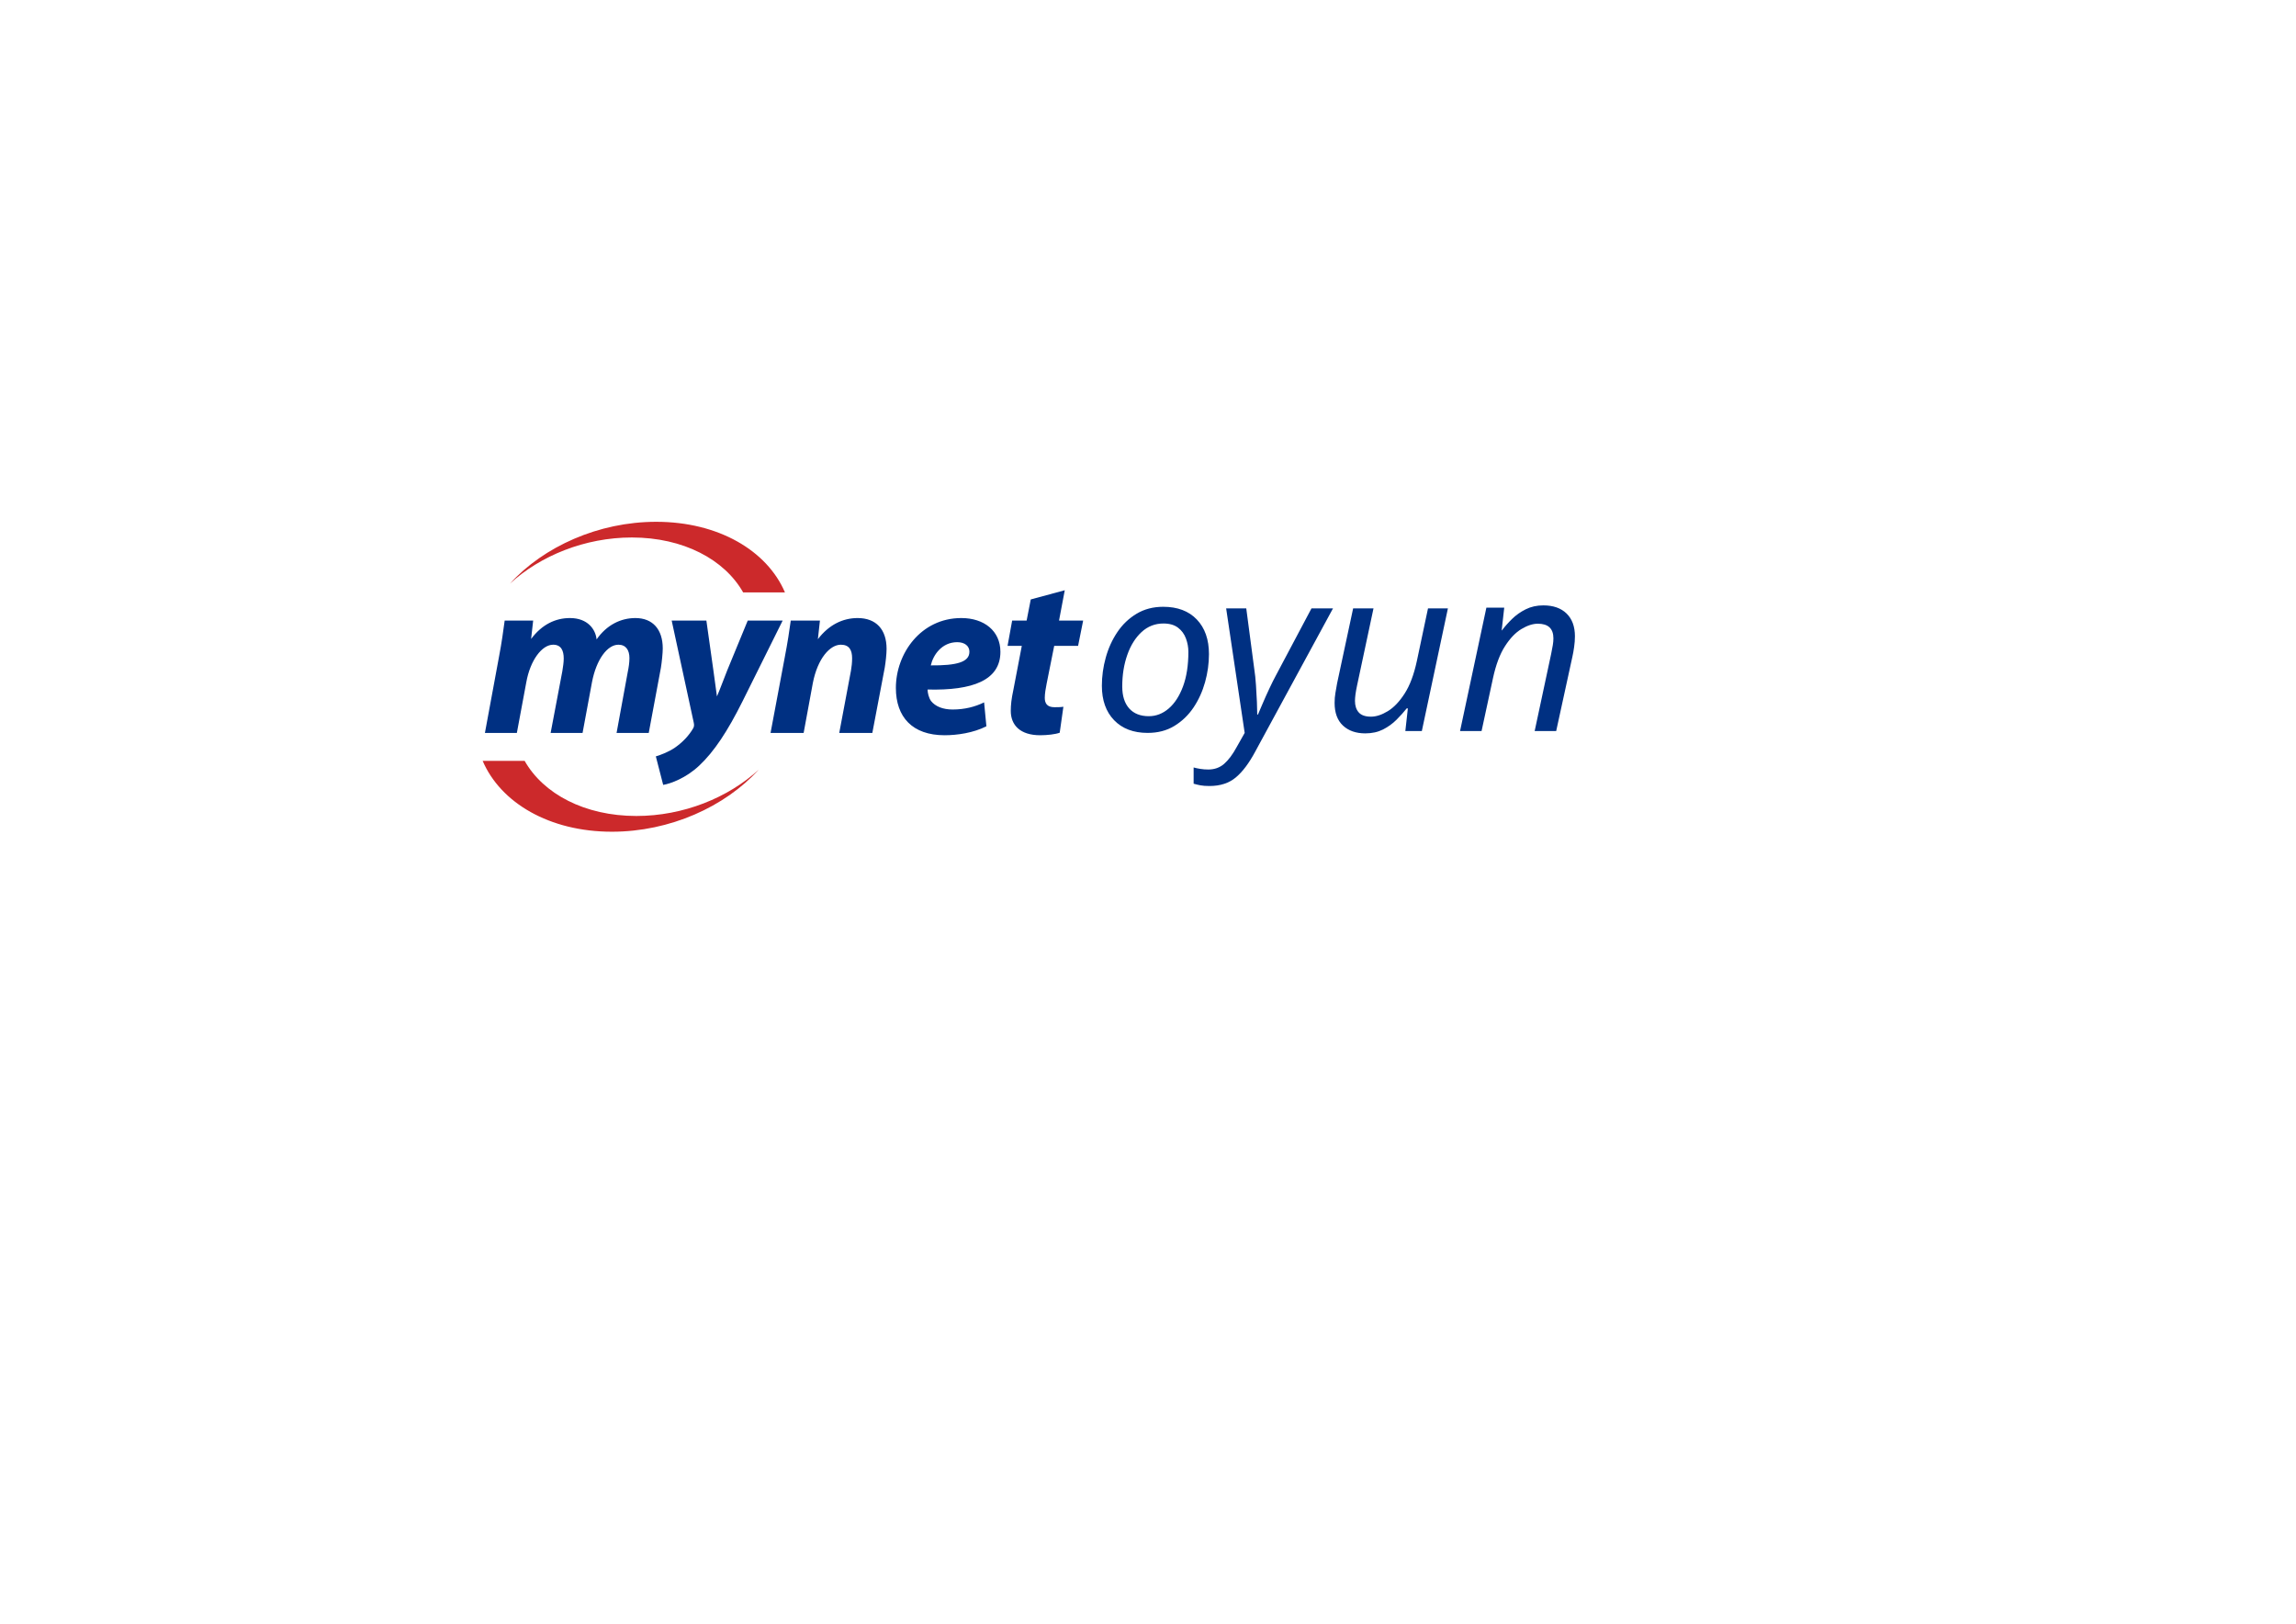
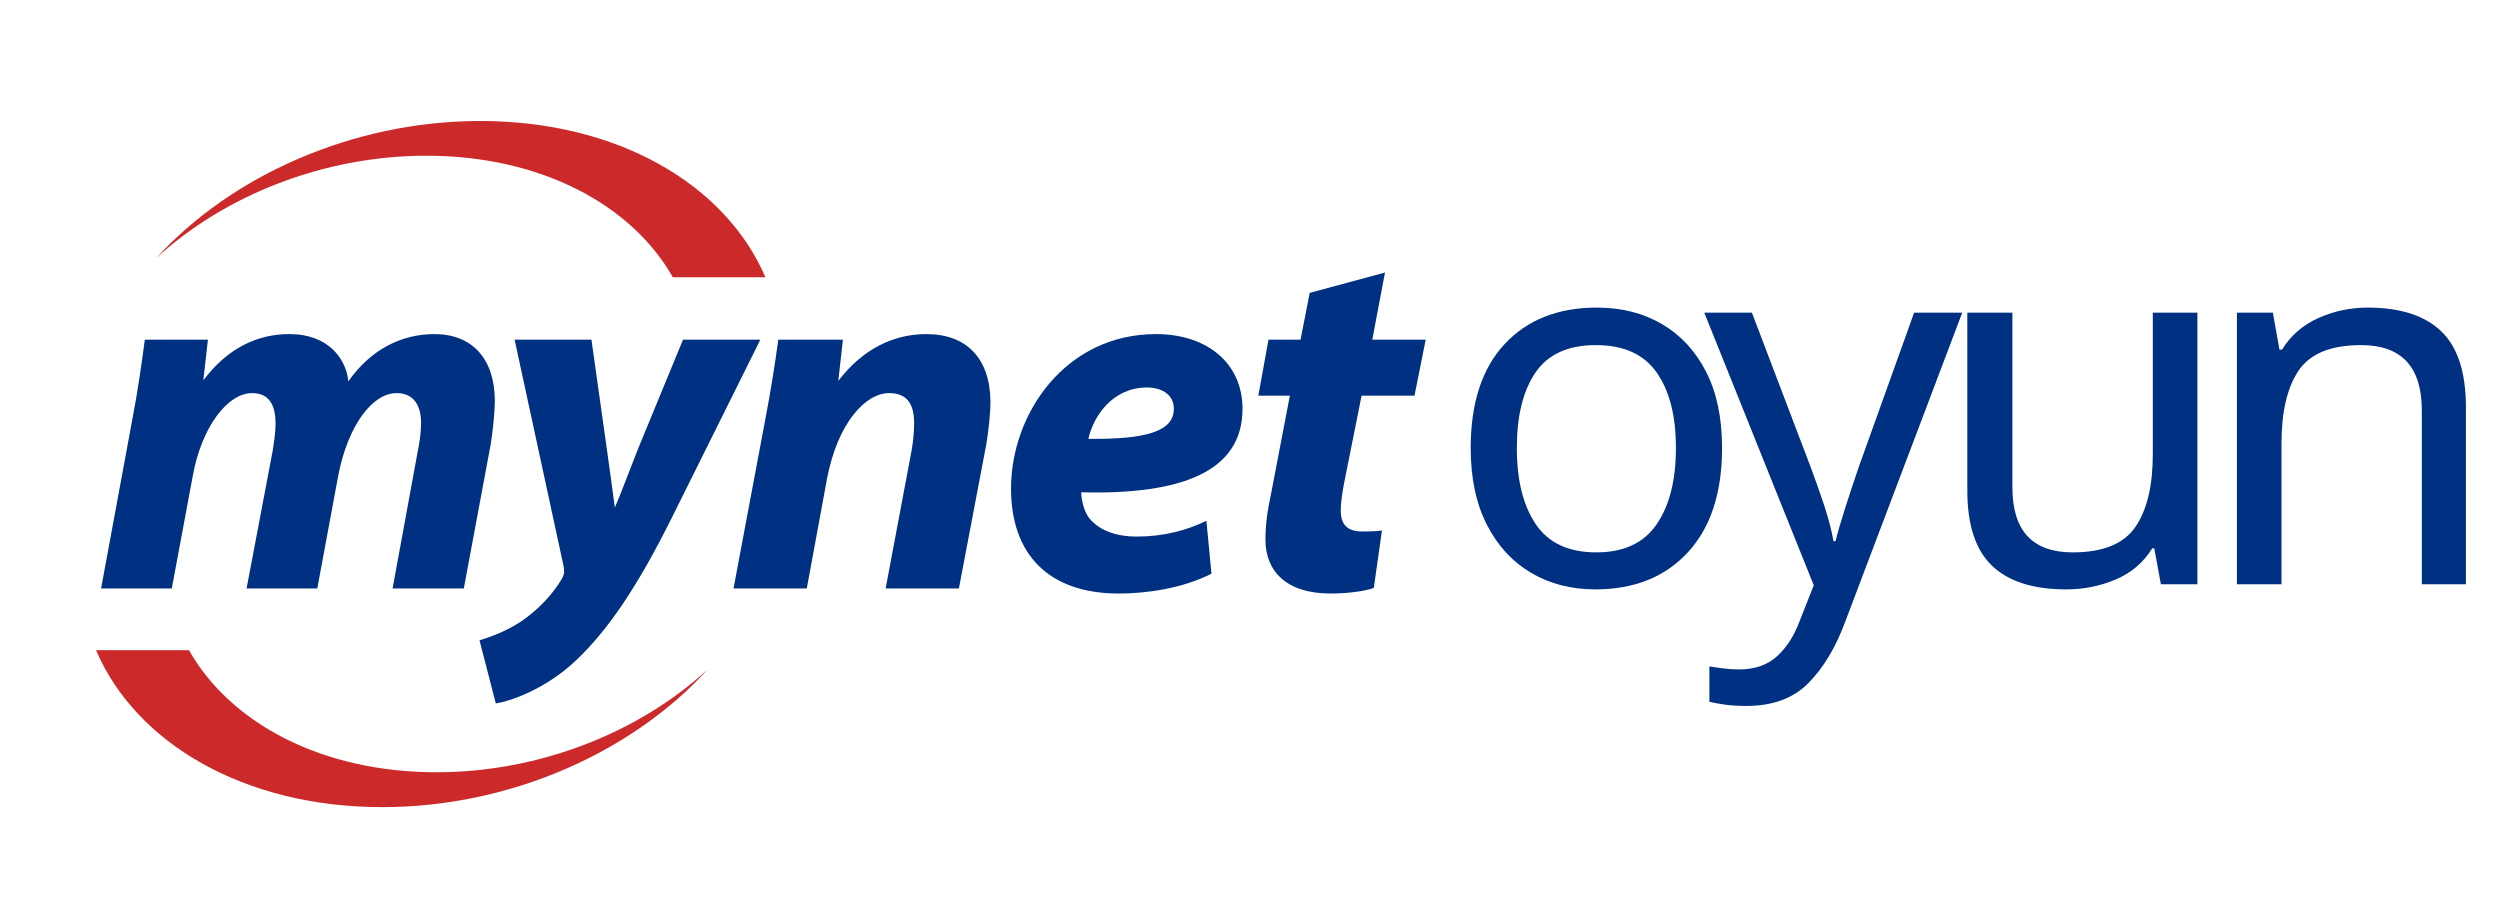
- <svg xmlns="http://www.w3.org/2000/svg" viewBox="0 0 1122.52 793.7" height="793.7" width="1122.52" xml:space="preserve" id="svg2" version="1.1">
-   <defs id="defs6">
-     <clipPath id="clipPath18" clipPathUnits="userSpaceOnUse">
-       <path id="path16" d="M 0,595.275 H 841.89 V 0 H 0 Z" />
-     </clipPath>
-   </defs>
-   <g transform="matrix(1.333333,0,0,-1.333333,0,793.7)" id="g10">
+ <svg xmlns="http://www.w3.org/2000/svg" xmlns:xlink="http://www.w3.org/1999/xlink" version="1.1" id="svg2" x="0px" y="0px" width="552px" height="201px" viewBox="214.76 228.35 552 201" enable-background="new 214.76 228.35 552 201" xml:space="preserve">
+   <g id="g10" transform="matrix(1.333333,0,0,-1.333333,0,793.7)">
    <g id="g12">
-       <g clip-path="url(#clipPath18)" id="g14">
-         <g transform="translate(278.2236,313.1201)" id="g20">
-           <path id="path22" style="fill:#cc292b;fill-opacity:1;fill-rule:nonzero;stroke:none" d="m 0,0 c -12.38,-13.615 -32.575,-22.769 -53.849,-22.769 -22.91,0 -40.825,10.615 -47.399,25.987 h 15.392 c 6.853,-12.097 22.004,-20.213 40.975,-20.213 17.235,0 33.679,6.699 44.881,16.995 m -91.248,68.179 c 12.331,13.56 32.446,22.676 53.636,22.676 22.82,0 40.664,-10.571 47.213,-25.881 H -5.73 c -6.826,12.048 -21.917,20.131 -40.813,20.131 -17.168,0 -33.548,-6.671 -44.705,-16.926" />
-         </g>
-         <g transform="translate(177.8091,326.5649)" id="g24">
-           <path id="path26" style="fill:#003082;fill-opacity:1;fill-rule:nonzero;stroke:none" d="m 0,0 5.139,27.801 c 1.011,5.223 1.6,9.689 2.106,13.395 h 10.446 l -0.757,-6.739 c 3.959,5.308 8.929,7.667 14.237,7.667 6.571,0 9.435,-4.212 9.772,-7.836 3.707,5.308 8.847,7.836 14.238,7.836 6.319,0 10.026,-4.128 10.026,-11.121 0,-1.685 -0.337,-4.971 -0.674,-7.076 L 60.068,0 H 48.273 L 52.4,22.494 c 0.338,1.601 0.59,3.37 0.59,4.97 0,2.865 -1.263,4.887 -4.043,4.887 -4.044,0 -8.088,-5.392 -9.688,-13.732 L 35.804,0 h -11.71 l 4.297,22.662 c 0.252,1.601 0.505,3.202 0.505,4.634 0,2.865 -0.927,5.055 -3.875,5.055 -4.128,0 -8.425,-5.729 -9.857,-13.816 L 11.709,0 Z m 81.204,41.196 2.527,-17.944 c 0.59,-4.296 1.011,-7.245 1.348,-9.856 1.095,2.526 2.022,5.139 3.792,9.604 l 7.497,18.196 h 12.805 L 94.43,11.542 C 88.955,0.59 84.068,-6.823 78.592,-11.963 73.791,-16.511 68.062,-18.618 65.365,-19.039 L 62.67,-8.593 c 1.937,0.59 4.633,1.601 6.992,3.201 2.78,1.938 5.139,4.382 6.739,7.162 0.338,0.673 0.338,1.179 0.169,2.022 l -8.088,37.404 z m 131.413,11.121 -2.106,-11.121 h 8.846 l -1.855,-9.266 h -8.76 l -2.781,-13.901 c -0.336,-1.601 -0.674,-3.707 -0.674,-5.139 0,-2.022 0.842,-3.454 3.539,-3.454 1.01,0 2.274,0 3.285,0.168 l -1.348,-9.52 c -1.6,-0.589 -4.634,-0.926 -7.161,-0.926 -7.33,0 -10.783,3.707 -10.783,8.93 0,2.19 0.252,4.465 0.927,7.582 l 3.117,16.26 h -5.224 l 1.685,9.266 h 5.308 l 1.515,7.752 z M 104.733,0 l 5.223,27.801 c 1.012,5.223 1.685,9.689 2.19,13.395 h 10.699 l -0.757,-6.823 c 4.043,5.307 9.183,7.751 14.575,7.751 6.74,0 10.614,-4.128 10.614,-11.291 0,-1.852 -0.337,-4.885 -0.673,-6.906 L 142.054,0 h -12.131 l 4.296,22.831 c 0.253,1.432 0.421,3.033 0.421,4.549 0,2.949 -1.01,4.971 -4.128,4.971 -3.959,0 -8.508,-4.971 -10.278,-14.069 L 116.865,0 Z M 183.88,2.443 C 179.079,0 173.097,-0.842 168.548,-0.842 c -11.794,0 -17.86,6.655 -17.86,17.355 0,12.553 9.099,25.611 24.01,25.611 8.341,0 14.322,-4.719 14.322,-12.385 0,-10.447 -10.194,-14.238 -26.706,-13.817 0,-1.178 0.421,-3.032 1.264,-4.211 1.6,-2.022 4.38,-3.118 7.919,-3.118 4.464,0 8.255,1.011 11.542,2.613 z m -6.234,27.38 c 0,2.023 -1.685,3.454 -4.464,3.454 -5.644,0 -8.846,-4.717 -9.689,-8.508 9.436,-0.085 14.153,1.179 14.153,4.97 z" />
+       <g>
+         <defs>
+           <rect id="SVGID_1_" x="92.35" y="246.957" width="549.76" height="202.35" />
+         </defs>
+         <clipPath id="SVGID_2_">
+           <use xlink:href="#SVGID_1_" overflow="visible" />
+         </clipPath>
+         <g id="g14" clip-path="url(#SVGID_2_)">
+           <g id="g20" transform="translate(278.2236,313.1201)">
+             <path id="path22" fill="#CC292B" d="M0,0c-12.38-13.615-32.575-22.769-53.849-22.769c-22.91,0-40.825,10.615-47.399,25.987       h15.392c6.853-12.097,22.004-20.213,40.975-20.213C-27.646-16.995-11.202-10.296,0,0 M-91.248,68.179       c12.331,13.56,32.446,22.676,53.636,22.676c22.82,0,40.664-10.571,47.213-25.881H-5.73       c-6.826,12.048-21.917,20.131-40.813,20.131C-63.711,85.105-80.091,78.434-91.248,68.179" />
+           </g>
+           <g id="g24" transform="translate(177.8091,326.5649)">
+             <path id="path26" fill="#003082" d="M0,0l5.139,27.801c1.011,5.223,1.6,9.689,2.106,13.395h10.446l-0.757-6.739       c3.959,5.308,8.929,7.667,14.237,7.667c6.571,0,9.435-4.212,9.772-7.836c3.707,5.308,8.847,7.836,14.238,7.836       c6.319,0,10.026-4.128,10.026-11.121c0-1.685-0.337-4.971-0.674-7.076L60.068,0H48.273L52.4,22.494       c0.338,1.601,0.59,3.37,0.59,4.97c0,2.865-1.263,4.887-4.043,4.887c-4.044,0-8.088-5.392-9.688-13.732L35.804,0h-11.71       l4.297,22.662c0.252,1.601,0.505,3.202,0.505,4.634c0,2.865-0.927,5.055-3.875,5.055c-4.128,0-8.425-5.729-9.857-13.816       L11.709,0H0z M81.204,41.196l2.527-17.944c0.59-4.296,1.011-7.245,1.348-9.856c1.095,2.526,2.022,5.139,3.792,9.604       l7.497,18.196h12.805L94.43,11.542C88.955,0.59,84.068-6.823,78.592-11.963c-4.801-4.548-10.53-6.655-13.227-7.076L62.67-8.593       c1.937,0.59,4.633,1.601,6.992,3.201c2.78,1.938,5.139,4.382,6.74,7.162c0.338,0.673,0.338,1.179,0.168,2.022l-8.088,37.404       H81.204z M212.617,52.317l-2.106-11.121h8.846l-1.855-9.266h-8.76l-2.781-13.901c-0.336-1.601-0.674-3.707-0.674-5.139       c0-2.022,0.842-3.454,3.539-3.454c1.01,0,2.273,0,3.285,0.168l-1.348-9.52c-1.6-0.589-4.633-0.926-7.161-0.926       c-7.33,0-10.783,3.707-10.783,8.93c0,2.19,0.252,4.465,0.927,7.582l3.117,16.26h-5.224l1.685,9.266h5.309l1.515,7.752       L212.617,52.317z M104.733,0l5.223,27.801c1.012,5.223,1.685,9.689,2.19,13.395h10.699l-0.757-6.823       c4.043,5.307,9.182,7.751,14.574,7.751c6.74,0,10.614-4.128,10.614-11.291c0-1.852-0.337-4.885-0.673-6.906L142.054,0h-12.131       l4.296,22.831c0.253,1.432,0.421,3.033,0.421,4.549c0,2.949-1.01,4.971-4.128,4.971c-3.959,0-8.508-4.971-10.278-14.069       L116.865,0H104.733z M183.88,2.443C179.079,0,173.097-0.842,168.548-0.842c-11.794,0-17.86,6.655-17.86,17.355       c0,12.553,9.099,25.611,24.01,25.611c8.341,0,14.322-4.719,14.322-12.385c0-10.447-10.194-14.238-26.706-13.817       c0-1.178,0.421-3.032,1.264-4.211c1.6-2.022,4.38-3.118,7.919-3.118c4.464,0,8.255,1.011,11.542,2.613L183.88,2.443z        M177.646,29.823c0,2.023-1.685,3.454-4.464,3.454c-5.644,0-8.846-4.717-9.689-8.508c9.436-0.085,14.153,1.179,14.153,4.97       V29.823z" />
+           </g>
        </g>
      </g>
    </g>
-     <text id="text30" style="font-style:italic;font-variant:normal;font-weight:normal;font-stretch:normal;font-size:83.919px;font-family:'Myriad Pro';-inkscape-font-specification:MyriadPro-It;writing-mode:lr-tb;fill:#003082;fill-opacity:1;fill-rule:nonzero;stroke:none" transform="matrix(1,0,0,-1,400.001,327.2539)">
-       <tspan id="tspan28" y="0" x="0 43.218 80.227 124.368">oyun</tspan>
-     </text>
+     <text transform="matrix(0.75 0 0 -0.75 400.0006 327.2544)" fill="#003082" font-family="'MyriadPro-It'" font-size="111.892">o</text>
+     <text transform="matrix(0.75 0 0 -0.75 443.2186 327.2544)" fill="#003082" font-family="'MyriadPro-It'" font-size="111.892">y</text>
+     <text transform="matrix(0.75 0 0 -0.75 480.2271 327.2544)" fill="#003082" font-family="'MyriadPro-It'" font-size="111.892">u</text>
+     <text transform="matrix(0.75 0 0 -0.75 524.368 327.2544)" fill="#003082" font-family="'MyriadPro-It'" font-size="111.892">n</text>
  </g>
</svg>
